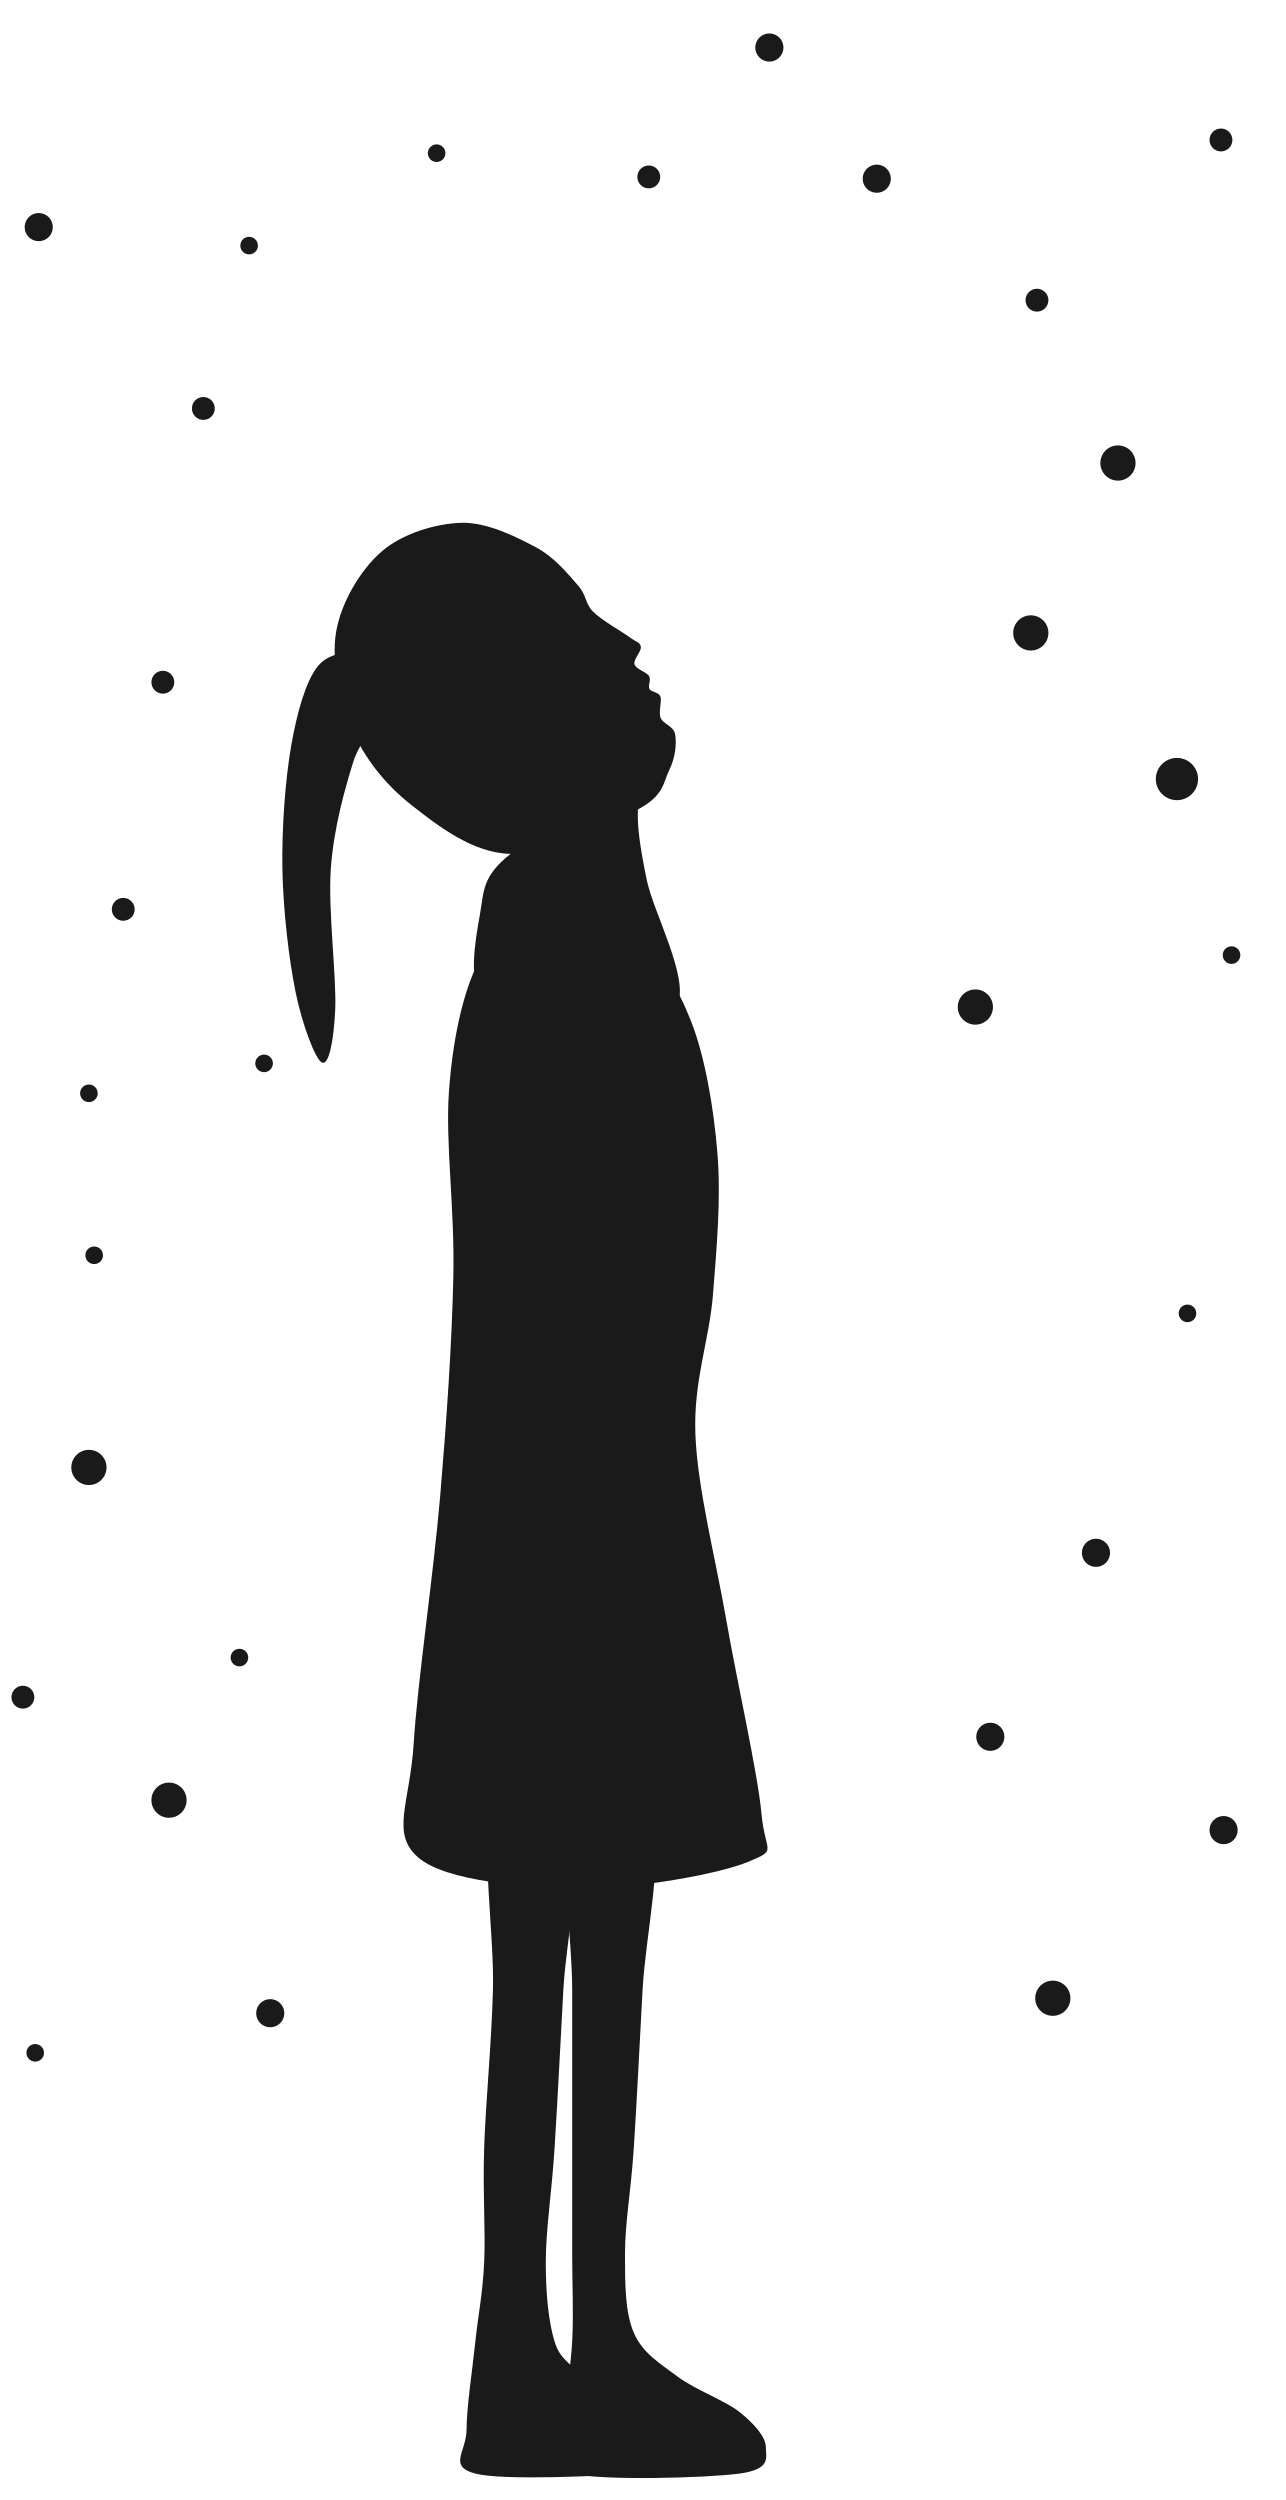
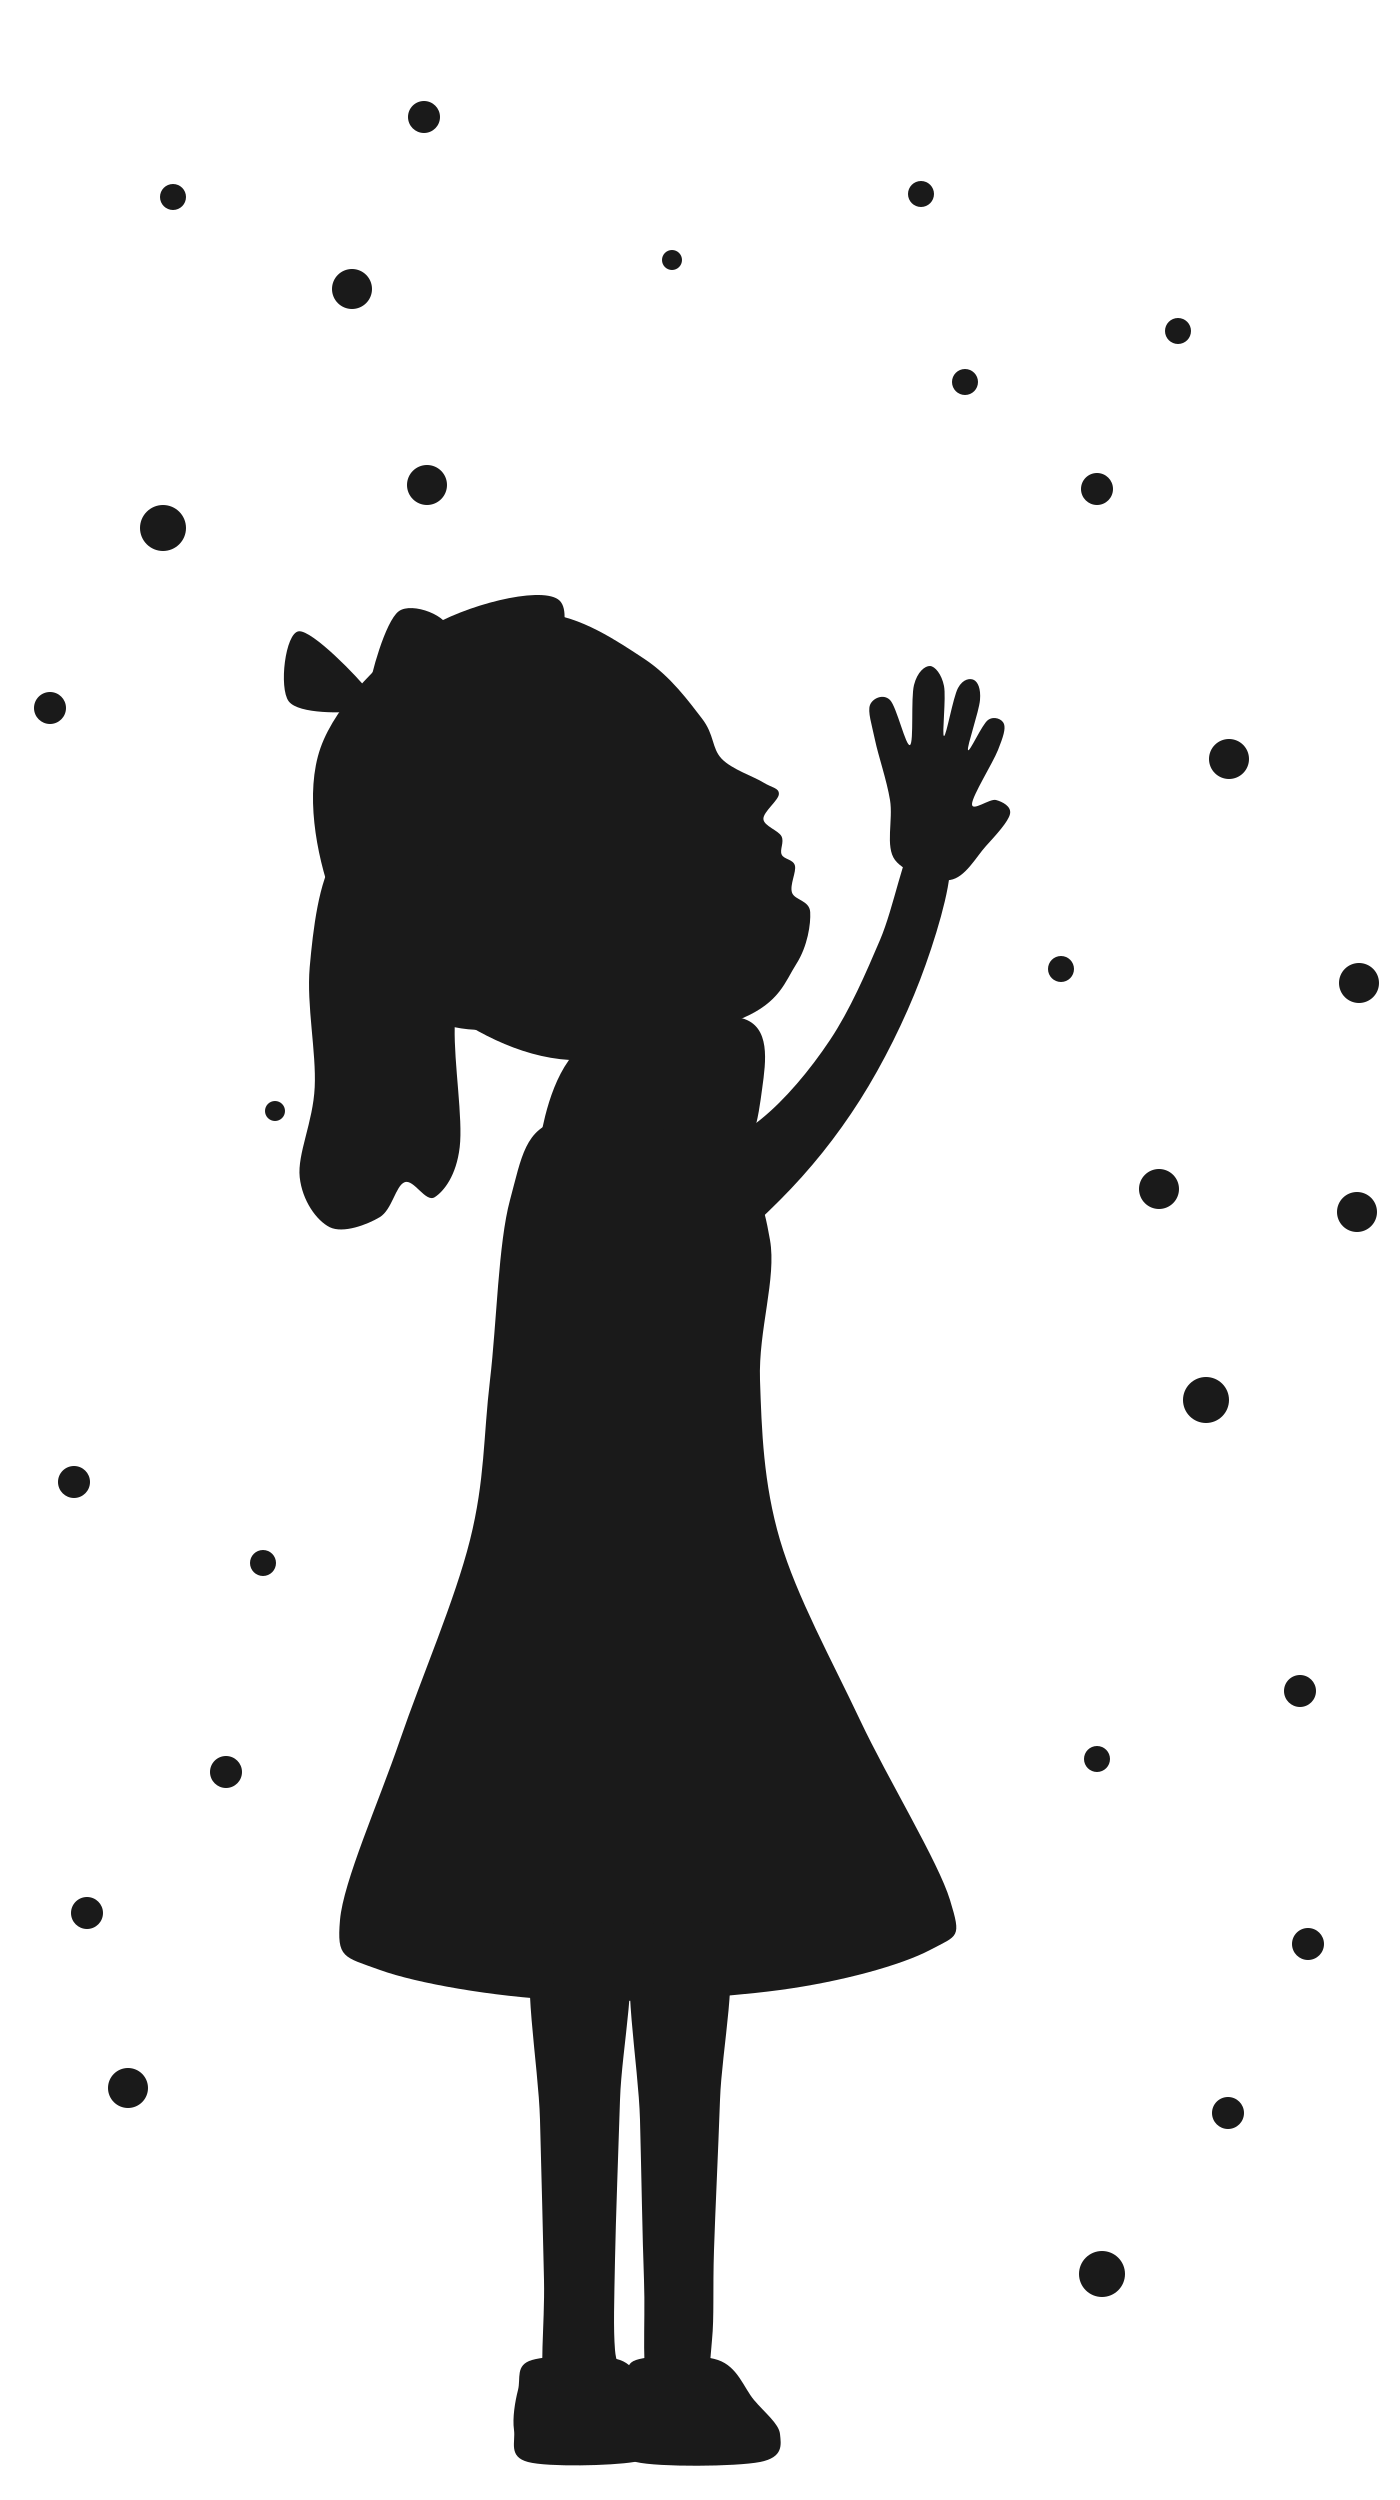
- <svg xmlns="http://www.w3.org/2000/svg" viewBox="38 0 146 284">
-   <path d="M96.00 97.00 C91.71 96.92 87.73 93.80 84.72 91.44 C81.71 89.07 79.39 86.09 77.97 82.82 C76.54 79.55 75.62 75.15 76.18 71.80 C76.74 68.44 78.95 64.75 81.32 62.68 C83.69 60.61 87.47 59.48 90.39 59.39 C93.31 59.30 96.63 60.98 98.84 62.15 C101.05 63.33 102.53 65.23 103.62 66.46 C104.71 67.68 104.41 68.51 105.39 69.50 C106.37 70.48 108.59 71.71 109.50 72.37 C110.40 73.03 110.70 72.95 110.80 73.47 C110.90 73.98 109.92 74.91 110.08 75.46 C110.23 76.02 111.44 76.33 111.73 76.80 C112.01 77.26 111.56 77.88 111.78 78.27 C111.99 78.65 112.80 78.58 113.02 79.13 C113.23 79.67 112.77 80.83 113.05 81.55 C113.33 82.27 114.54 82.46 114.70 83.44 C114.87 84.43 114.74 86.05 114.03 87.47 C113.33 88.89 113.47 90.36 110.47 91.95 C107.46 93.53 100.29 97.08 96.00 97.00 Z" fill="#1a1a1a" />
-   <path d="M96.00 97.00 C99.26 94.41 109.62 89.31 112.03 88.47 C114.45 87.63 110.56 90.03 110.47 91.95 C110.37 93.86 110.71 96.27 111.47 99.95 C112.22 103.62 116.24 110.99 115.00 114.00 C113.76 117.01 107.67 118.00 104.00 118.00 C100.33 118.00 94.92 116.33 93.00 114.00 C91.08 111.67 92.00 106.83 92.50 104.00 C93.00 101.17 92.74 99.59 96.00 97.00 Z" fill="#1a1a1a" />
-   <path d="M79.08 74.71 C77.91 73.88 75.41 74.05 74.08 75.71 C72.75 77.38 71.75 80.88 71.08 84.71 C70.41 88.55 70.00 94.05 70.08 98.71 C70.16 103.38 70.83 109.05 71.58 112.71 C72.33 116.38 73.83 120.38 74.58 120.71 C75.33 121.05 75.91 118.38 76.08 114.71 C76.25 111.05 75.25 103.38 75.58 98.71 C75.91 94.05 77.16 89.71 78.08 86.71 C79.00 83.71 80.91 82.71 81.08 80.71 C81.25 78.71 80.25 75.55 79.08 74.71 Z" fill="#1a1a1a" />
-   <path d="M98.00 104.00 C95.00 104.50 93.50 106.67 92.00 110.00 C90.50 113.33 89.42 118.17 89.00 124.00 C88.58 129.83 89.67 137.33 89.50 145.00 C89.33 152.67 88.75 161.17 88.00 170.00 C87.25 178.83 85.42 191.17 85.00 198.00 C84.58 204.83 82.33 208.25 85.50 211.00 C88.67 213.75 97.75 214.42 104.00 214.50 C110.25 214.58 119.58 212.92 123.00 211.50 C126.42 210.08 124.92 210.58 124.50 206.00 C124.08 201.42 121.75 191.17 120.50 184.00 C119.25 176.83 117.25 169.17 117.00 163.00 C116.75 156.83 118.58 152.33 119.00 147.00 C119.42 141.67 119.92 136.17 119.50 131.00 C119.08 125.83 118.08 120.00 116.50 116.00 C114.92 112.00 113.08 109.00 110.00 107.00 C106.92 105.00 101.00 103.50 98.00 104.00 Z" fill="#1a1a1a" />
-   <path d="M101.00 112.00 C102.00 106.67 106.33 110.00 108.00 113.00 C109.67 116.00 110.33 122.17 111.00 130.00 C111.67 137.83 111.67 152.67 112.00 160.00 C112.33 167.33 112.67 170.33 113.00 174.00 C113.33 177.67 114.33 180.00 114.00 182.00 C113.67 184.00 112.17 185.83 111.00 186.00 C109.83 186.17 108.17 185.67 107.00 183.00 C105.83 180.33 104.83 176.33 104.00 170.00 C103.17 163.67 102.50 154.67 102.00 145.00 C101.50 135.33 100.00 117.33 101.00 112.00 Z" fill="#1a1a1a" />
-   <path d="M94.00 206.00 C95.50 203.00 101.67 204.67 103.00 208.00 C104.33 211.33 102.33 220.00 102.00 226.00 C101.67 232.00 101.33 238.83 101.00 244.00 C100.67 249.17 100.00 253.33 100.00 257.00 C100.00 260.67 100.33 263.83 101.00 266.00 C101.67 268.17 102.83 268.33 104.00 270.00 C105.17 271.67 106.67 274.42 108.00 276.00 C109.33 277.58 111.67 278.67 112.00 279.50 C112.33 280.33 113.33 280.75 110.00 281.00 C106.67 281.25 95.17 281.83 92.00 281.00 C88.83 280.17 91.00 278.50 91.00 276.00 C91.00 273.50 91.67 269.17 92.00 266.00 C92.33 262.83 92.83 260.67 93.00 257.00 C93.17 253.33 92.83 249.17 93.00 244.00 C93.17 238.83 93.83 232.33 94.00 226.00 C94.17 219.67 92.50 209.00 94.00 206.00 Z" fill="#1a1a1a" />
-   <path d="M103.00 208.00 C104.50 205.00 110.67 205.00 112.00 208.00 C113.33 211.00 111.33 220.00 111.00 226.00 C110.67 232.00 110.33 239.00 110.00 244.00 C109.67 249.00 109.00 252.50 109.00 256.00 C109.00 259.50 109.00 262.67 110.00 265.00 C111.00 267.33 113.00 268.50 115.00 270.00 C117.00 271.50 120.33 272.67 122.00 274.00 C123.67 275.33 125.00 276.83 125.00 278.00 C125.00 279.17 125.67 280.50 122.00 281.00 C118.33 281.50 106.33 281.83 103.00 281.00 C99.67 280.17 102.00 278.50 102.00 276.00 C102.00 273.50 102.83 269.33 103.00 266.00 C103.17 262.67 103.00 259.67 103.00 256.00 C103.00 252.33 103.00 249.00 103.00 244.00 C103.00 239.00 103.00 232.00 103.00 226.00 C103.00 220.00 101.50 211.00 103.00 208.00 Z" fill="#1a1a1a" />
-   <circle cx="48.1" cy="124.2" r="1.0" fill="#1a1a1a" />
-   <circle cx="52.0" cy="103.3" r="1.3" fill="#1a1a1a" />
-   <circle cx="155.8" cy="34.1" r="1.3" fill="#1a1a1a" />
-   <circle cx="48.7" cy="142.6" r="1.0" fill="#1a1a1a" />
-   <circle cx="176.7" cy="15.9" r="1.3" fill="#1a1a1a" />
-   <circle cx="56.5" cy="77.5" r="1.3" fill="#1a1a1a" />
-   <circle cx="66.3" cy="27.9" r="1.0" fill="#1a1a1a" />
-   <circle cx="148.8" cy="114.4" r="2.0" fill="#1a1a1a" />
-   <circle cx="65.2" cy="188.3" r="1.0" fill="#1a1a1a" />
-   <circle cx="162.5" cy="176.4" r="1.6" fill="#1a1a1a" />
-   <circle cx="150.5" cy="197.3" r="1.6" fill="#1a1a1a" />
-   <circle cx="157.6" cy="227.0" r="2.0" fill="#1a1a1a" />
-   <circle cx="137.6" cy="20.3" r="1.6" fill="#1a1a1a" />
-   <circle cx="155.1" cy="71.9" r="2.0" fill="#1a1a1a" />
-   <circle cx="171.7" cy="88.5" r="2.4" fill="#1a1a1a" />
-   <circle cx="61.1" cy="46.4" r="1.3" fill="#1a1a1a" />
-   <circle cx="177.9" cy="108.5" r="1.0" fill="#1a1a1a" />
-   <circle cx="87.6" cy="17.4" r="1.0" fill="#1a1a1a" />
-   <circle cx="172.9" cy="149.2" r="1.0" fill="#1a1a1a" />
-   <circle cx="57.2" cy="204.5" r="2.0" fill="#1a1a1a" />
-   <circle cx="68.7" cy="228.7" r="1.6" fill="#1a1a1a" />
-   <circle cx="177.0" cy="207.9" r="1.6" fill="#1a1a1a" />
-   <circle cx="68.0" cy="120.8" r="1.0" fill="#1a1a1a" />
-   <circle cx="125.4" cy="5.4" r="1.6" fill="#1a1a1a" />
-   <circle cx="42.0" cy="233.2" r="1.0" fill="#1a1a1a" />
-   <circle cx="40.6" cy="192.8" r="1.3" fill="#1a1a1a" />
-   <circle cx="165.0" cy="52.6" r="2.0" fill="#1a1a1a" />
-   <circle cx="111.7" cy="20.1" r="1.3" fill="#1a1a1a" />
-   <circle cx="48.1" cy="166.7" r="2.0" fill="#1a1a1a" />
-   <circle cx="42.4" cy="25.8" r="1.6" fill="#1a1a1a" />
+ <svg xmlns="http://www.w3.org/2000/svg" viewBox="44 12 140 250">
+   <path d="M101.00 118.00 C95.83 117.71 90.96 114.94 87.21 112.11 C83.45 109.27 80.06 105.07 78.47 100.98 C76.88 96.90 76.34 91.63 77.67 87.59 C79.00 83.55 82.99 79.13 86.43 76.76 C89.87 74.39 94.65 73.17 98.32 73.36 C101.99 73.55 105.81 76.16 108.45 77.90 C111.09 79.65 112.89 82.17 114.18 83.83 C115.47 85.49 115.15 86.81 116.17 87.88 C117.19 88.94 119.35 89.64 120.30 90.23 C121.25 90.81 121.89 90.78 121.89 91.39 C121.90 92.00 120.30 93.19 120.34 93.90 C120.38 94.61 121.84 95.03 122.15 95.63 C122.45 96.22 121.94 96.98 122.17 97.46 C122.39 97.95 123.32 97.92 123.49 98.55 C123.66 99.18 122.95 100.48 123.20 101.26 C123.46 102.03 124.95 102.02 125.02 103.21 C125.09 104.40 124.76 106.63 123.63 108.40 C122.50 110.17 121.99 112.23 118.22 113.83 C114.45 115.43 106.17 118.29 101.00 118.00 Z" fill="#1a1a1a" />
+   <path d="M103.00 116.00 C106.37 113.97 115.35 113.03 118.22 113.83 C121.09 114.64 120.59 118.14 120.22 120.83 C119.85 123.53 119.37 128.14 116.00 130.00 C112.63 131.86 103.00 132.67 100.00 132.00 C97.00 131.33 97.50 128.67 98.00 126.00 C98.50 123.33 99.63 118.03 103.00 116.00 Z" fill="#1a1a1a" />
+   <path d="M99.80 71.93 C97.89 70.62 90.50 72.48 86.54 74.96 C82.59 77.44 77.62 82.33 76.05 86.79 C74.49 91.25 75.60 97.35 77.17 101.73 C78.74 106.12 82.44 111.01 85.47 113.11 C88.51 115.20 93.38 115.47 95.40 114.30 C97.42 113.14 97.82 109.83 97.60 106.11 C97.37 102.39 94.00 95.87 94.06 91.98 C94.13 88.10 97.03 86.13 97.99 82.79 C98.95 79.44 101.71 73.23 99.80 71.93 Z" fill="#1a1a1a" />
+   <path d="M84.47 94.72 C82.31 93.55 79.06 95.38 77.47 97.72 C75.89 100.05 75.31 104.88 74.97 108.72 C74.64 112.55 75.64 117.22 75.47 120.72 C75.31 124.22 73.72 127.38 73.97 129.72 C74.22 132.05 75.64 134.05 76.97 134.72 C78.31 135.38 80.72 134.47 81.97 133.72 C83.22 132.97 83.56 130.55 84.47 130.22 C85.39 129.88 86.56 132.30 87.47 131.72 C88.39 131.13 89.64 129.55 89.97 126.72 C90.31 123.88 89.39 118.38 89.47 114.72 C89.56 111.05 91.31 108.05 90.47 104.72 C89.64 101.38 86.64 95.88 84.47 94.72 Z" fill="#1a1a1a" />
+   <path d="M80.87 81.13 C79.87 79.79 75.20 74.96 73.87 75.13 C72.53 75.29 71.87 80.79 72.87 82.13 C73.87 83.46 78.53 83.29 79.87 83.13 C81.20 82.96 81.87 82.46 80.87 81.13 Z" fill="#1a1a1a" />
+   <path d="M80.87 81.13 C81.03 79.63 82.53 74.13 83.87 73.13 C85.20 72.13 89.03 73.63 88.87 75.13 C88.70 76.63 84.20 81.13 82.87 82.13 C81.53 83.13 80.70 82.63 80.87 81.13 Z" fill="#1a1a1a" />
+   <path d="M100.00 124.00 C96.50 124.83 96.17 127.67 95.00 132.00 C93.83 136.33 93.67 144.33 93.00 150.00 C92.33 155.67 92.50 160.00 91.00 166.00 C89.50 172.00 86.17 179.67 84.00 186.00 C81.83 192.33 78.33 200.17 78.00 204.00 C77.67 207.83 78.33 207.67 82.00 209.00 C85.67 210.33 93.33 211.67 100.00 212.00 C106.67 212.33 115.83 211.83 122.00 211.00 C128.17 210.17 134.17 208.50 137.00 207.00 C139.83 205.50 140.17 205.83 139.00 202.00 C137.83 198.17 132.83 190.00 130.00 184.00 C127.17 178.00 123.67 171.67 122.00 166.00 C120.33 160.33 120.17 155.00 120.00 150.00 C119.83 145.00 121.67 139.83 121.00 136.00 C120.33 132.17 119.50 129.00 116.00 127.00 C112.50 125.00 103.50 123.17 100.00 124.00 Z" fill="#1a1a1a" />
+   <path d="M104.00 130.00 C105.33 128.00 109.33 129.00 112.00 128.00 C114.67 127.00 117.50 126.00 120.00 124.00 C122.50 122.00 125.00 119.00 127.00 116.00 C129.00 113.00 130.58 109.33 132.00 106.00 C133.42 102.67 134.33 97.25 135.50 96.00 C136.67 94.75 138.92 96.17 139.00 98.50 C139.08 100.83 137.50 106.08 136.00 110.00 C134.50 113.92 132.33 118.33 130.00 122.00 C127.67 125.67 125.00 129.00 122.00 132.00 C119.00 135.00 115.00 138.67 112.00 140.00 C109.00 141.33 105.33 141.67 104.00 140.00 C102.67 138.33 102.67 132.00 104.00 130.00 Z" fill="#1a1a1a" />
+   <path d="M133.50 98.00 C132.50 96.67 133.33 94.00 133.00 92.00 C132.67 90.00 131.83 87.58 131.50 86.00 C131.17 84.42 130.75 83.17 131.00 82.50 C131.25 81.83 132.33 81.33 133.00 82.00 C133.67 82.67 134.60 86.75 135.00 86.50 C135.40 86.25 135.07 81.82 135.40 80.50 C135.73 79.18 136.50 78.58 137.00 78.60 C137.50 78.62 138.17 79.43 138.40 80.60 C138.63 81.77 138.17 85.57 138.40 85.60 C138.63 85.63 139.30 81.73 139.80 80.80 C140.30 79.87 141.03 79.80 141.40 80.00 C141.77 80.20 142.10 80.83 142.00 82.00 C141.90 83.17 140.67 86.67 140.80 87.00 C140.93 87.33 142.20 84.43 142.80 84.00 C143.40 83.57 144.23 83.90 144.40 84.40 C144.57 84.90 144.33 85.67 143.80 87.00 C143.27 88.33 141.23 91.57 141.20 92.40 C141.17 93.23 142.97 91.83 143.60 92.00 C144.23 92.17 145.17 92.63 145.00 93.40 C144.83 94.17 143.60 95.50 142.60 96.60 C141.60 97.70 140.52 99.77 139.00 100.00 C137.48 100.23 134.50 99.33 133.50 98.00 Z" fill="#1a1a1a" />
+   <path d="M97.50 206.00 C98.92 203.00 105.08 203.33 106.50 206.00 C107.92 208.67 106.17 216.67 106.00 222.00 C105.83 227.33 105.58 233.83 105.50 238.00 C105.42 242.17 105.33 244.83 105.50 247.00 C105.67 249.17 106.92 250.17 106.50 251.00 C106.08 251.83 104.32 251.92 103.00 252.00 C101.68 252.08 99.37 253.50 98.60 251.50 C97.83 249.50 98.50 244.58 98.40 240.00 C98.30 235.42 98.15 229.67 98.00 224.00 C97.85 218.33 96.08 209.00 97.50 206.00 Z" fill="#1a1a1a" />
+   <path d="M107.50 206.00 C108.92 203.00 115.08 203.33 116.50 206.00 C117.92 208.67 116.18 216.83 116.00 222.00 C115.82 227.17 115.53 233.00 115.40 237.00 C115.27 241.00 115.43 243.67 115.20 246.00 C114.97 248.33 115.03 250.08 114.00 251.00 C112.97 251.92 109.93 253.33 109.00 251.50 C108.07 249.67 108.57 244.58 108.40 240.00 C108.23 235.42 108.15 229.67 108.00 224.00 C107.85 218.33 106.08 209.00 107.50 206.00 Z" fill="#1a1a1a" />
+   <path d="M97.20 248.00 C98.90 247.50 104.10 247.33 106.00 248.00 C107.90 248.67 107.93 250.67 108.60 252.00 C109.27 253.33 110.20 254.97 110.00 256.00 C109.80 257.03 109.60 257.83 107.40 258.20 C105.20 258.57 98.80 258.73 96.80 258.20 C94.80 257.67 95.57 256.20 95.40 255.00 C95.23 253.80 95.50 252.17 95.80 251.00 C96.10 249.83 95.50 248.50 97.20 248.00 Z" fill="#1a1a1a" />
+   <path d="M107.60 248.00 C109.07 247.50 113.83 247.33 115.80 248.00 C117.77 248.67 118.37 250.77 119.40 252.00 C120.43 253.23 121.90 254.37 122.00 255.40 C122.10 256.43 122.40 257.73 120.00 258.20 C117.60 258.67 109.83 258.73 107.60 258.20 C105.37 257.67 106.70 256.20 106.60 255.00 C106.50 253.80 106.83 252.17 107.00 251.00 C107.17 249.83 106.13 248.50 107.60 248.00 Z" fill="#1a1a1a" />
+   <circle cx="79.2" cy="40.9" r="2.0" fill="#1a1a1a" />
+   <circle cx="111.2" cy="38.0" r="1.0" fill="#1a1a1a" />
+   <circle cx="153.7" cy="187.9" r="1.3" fill="#1a1a1a" />
+   <circle cx="51.4" cy="160.2" r="1.6" fill="#1a1a1a" />
+   <circle cx="153.7" cy="60.9" r="1.6" fill="#1a1a1a" />
+   <circle cx="174.8" cy="206.4" r="1.6" fill="#1a1a1a" />
+   <circle cx="71.5" cy="123.1" r="1.0" fill="#1a1a1a" />
+   <circle cx="49.0" cy="82.8" r="1.6" fill="#1a1a1a" />
+   <circle cx="159.9" cy="130.9" r="2.0" fill="#1a1a1a" />
+   <circle cx="179.7" cy="133.2" r="2.0" fill="#1a1a1a" />
+   <circle cx="140.5" cy="50.2" r="1.3" fill="#1a1a1a" />
+   <circle cx="56.8" cy="220.8" r="2.0" fill="#1a1a1a" />
+   <circle cx="61.3" cy="31.7" r="1.3" fill="#1a1a1a" />
+   <circle cx="161.8" cy="45.1" r="1.3" fill="#1a1a1a" />
+   <circle cx="86.4" cy="23.7" r="1.6" fill="#1a1a1a" />
+   <circle cx="174.0" cy="181.1" r="1.6" fill="#1a1a1a" />
+   <circle cx="86.7" cy="60.5" r="2.0" fill="#1a1a1a" />
+   <circle cx="154.2" cy="239.4" r="2.3" fill="#1a1a1a" />
+   <circle cx="70.3" cy="168.3" r="1.3" fill="#1a1a1a" />
+   <circle cx="52.7" cy="203.3" r="1.6" fill="#1a1a1a" />
+   <circle cx="150.1" cy="108.9" r="1.3" fill="#1a1a1a" />
+   <circle cx="60.3" cy="64.8" r="2.3" fill="#1a1a1a" />
+   <circle cx="166.8" cy="223.3" r="1.6" fill="#1a1a1a" />
+   <circle cx="166.9" cy="87.9" r="2.0" fill="#1a1a1a" />
+   <circle cx="136.1" cy="31.4" r="1.3" fill="#1a1a1a" />
+   <circle cx="179.9" cy="110.3" r="2.0" fill="#1a1a1a" />
+   <circle cx="66.6" cy="189.2" r="1.6" fill="#1a1a1a" />
+   <circle cx="164.6" cy="152.0" r="2.3" fill="#1a1a1a" />
</svg>
